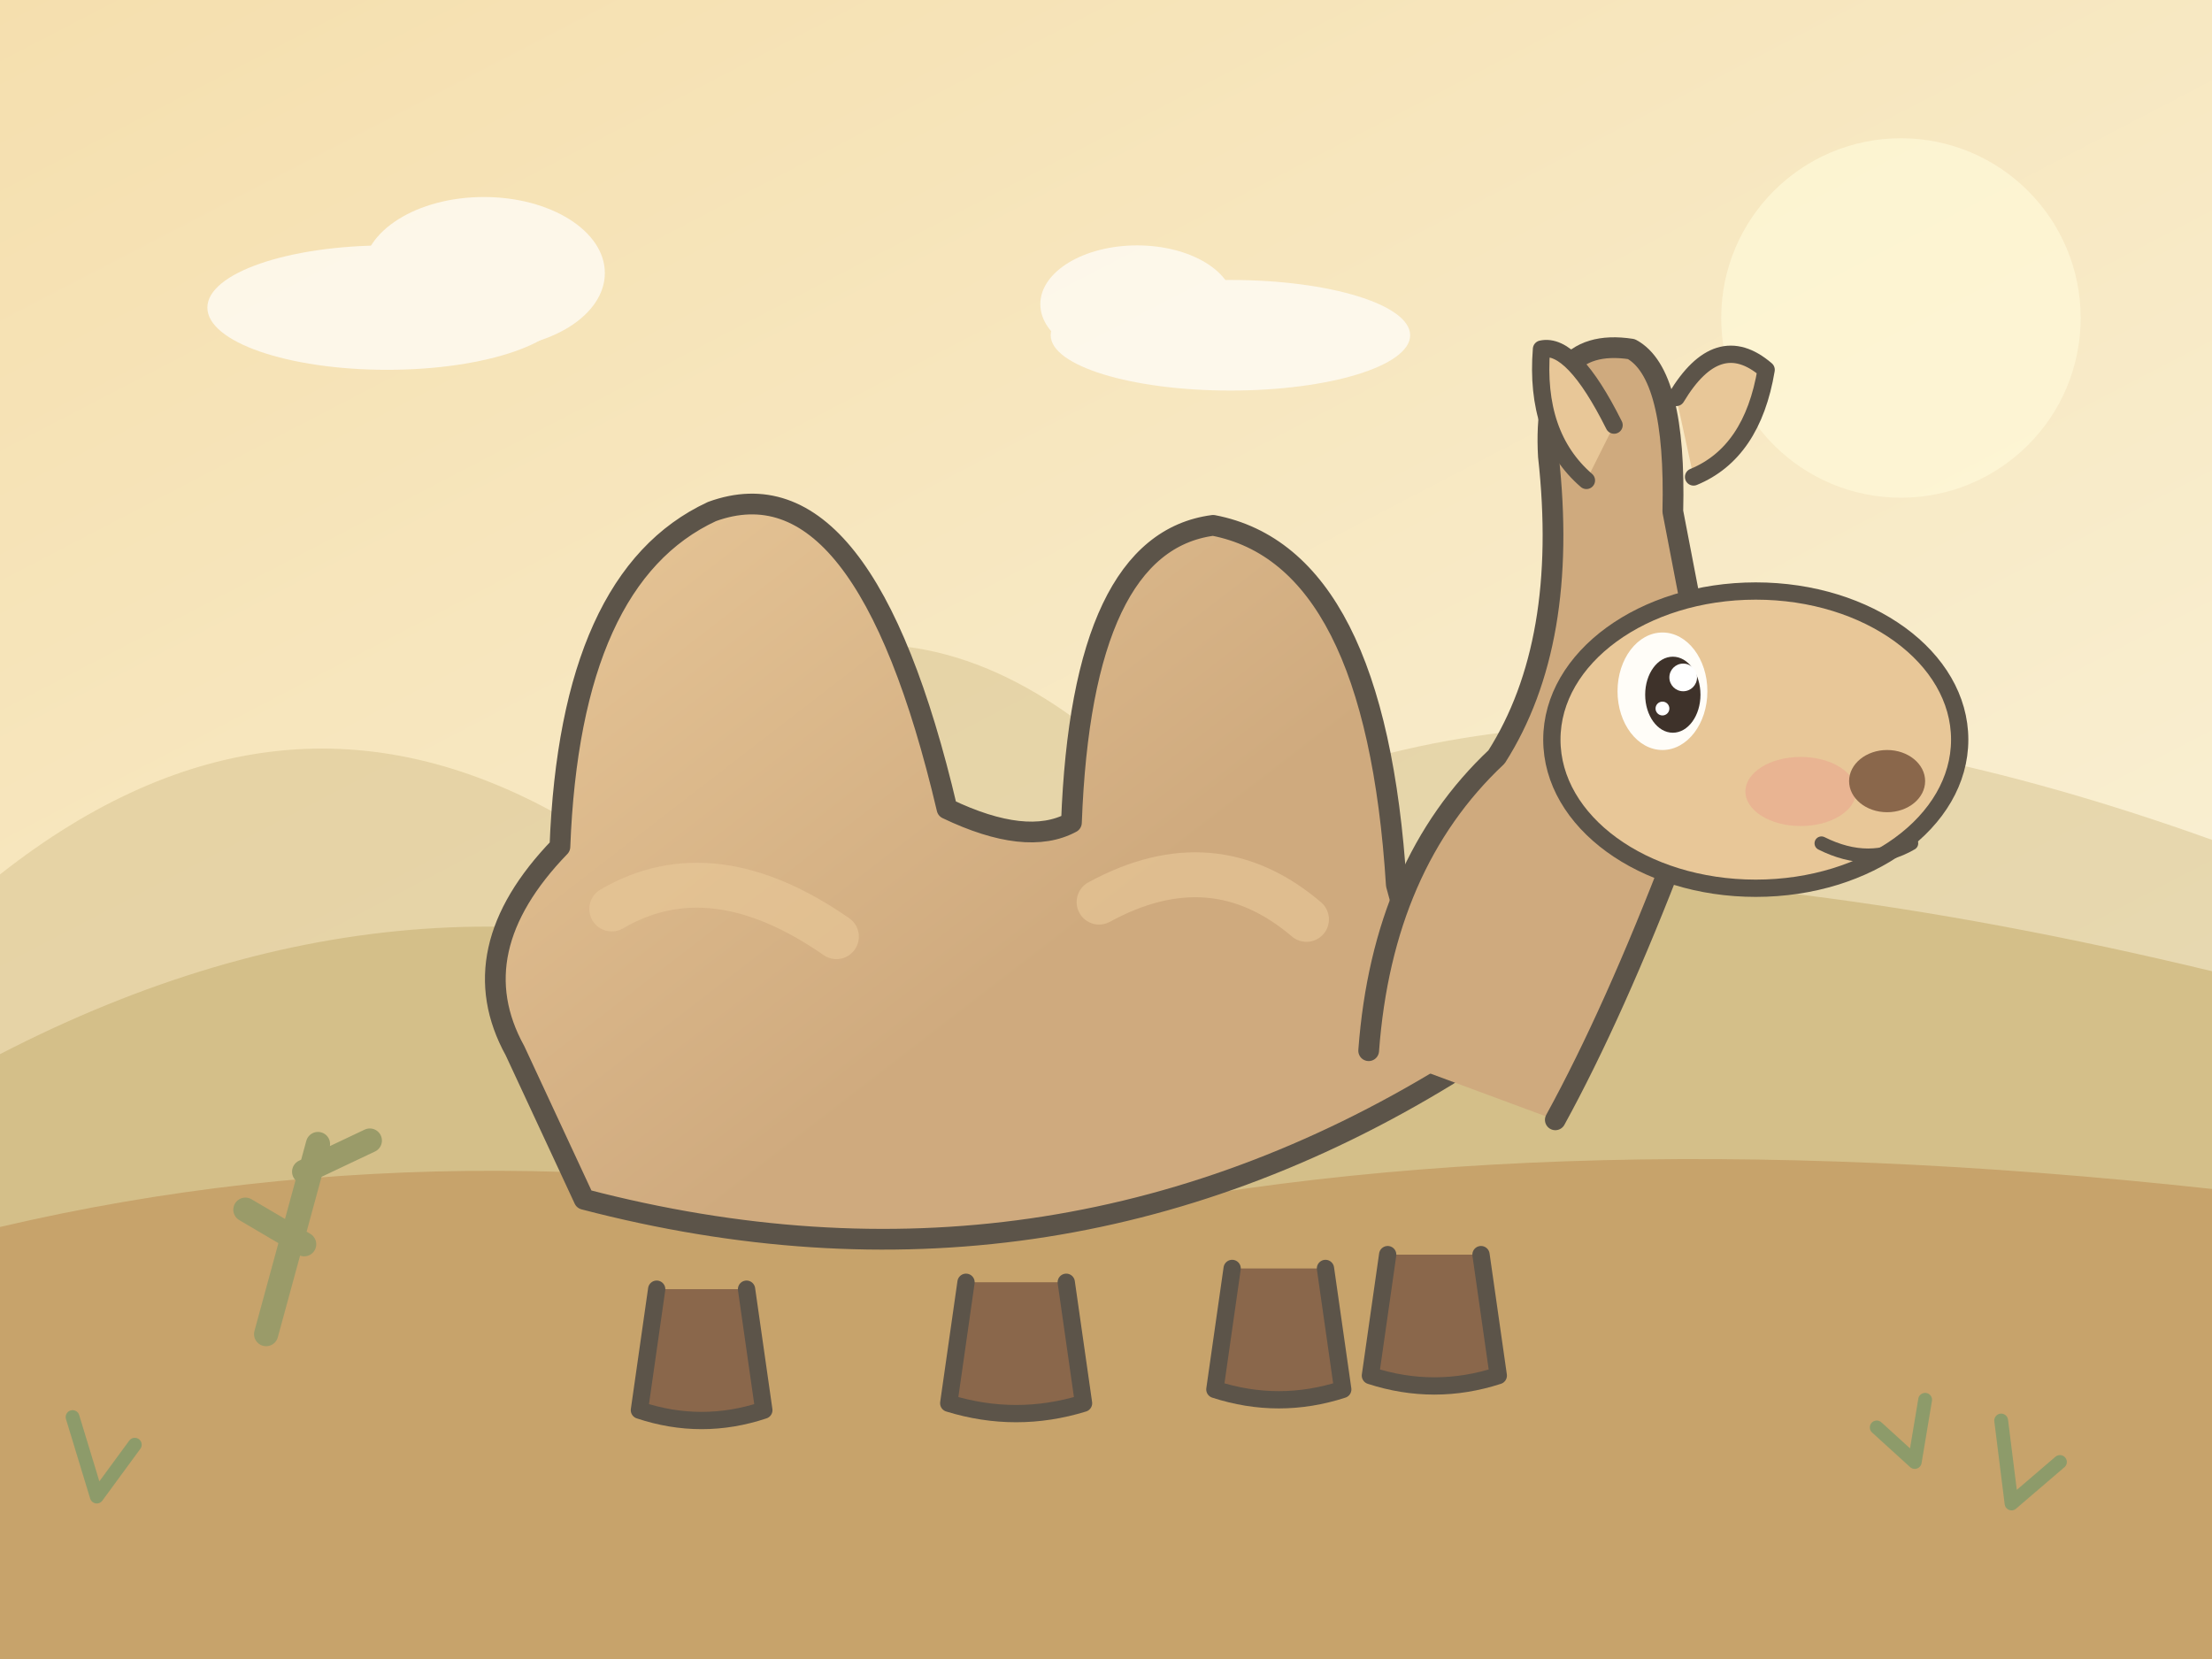
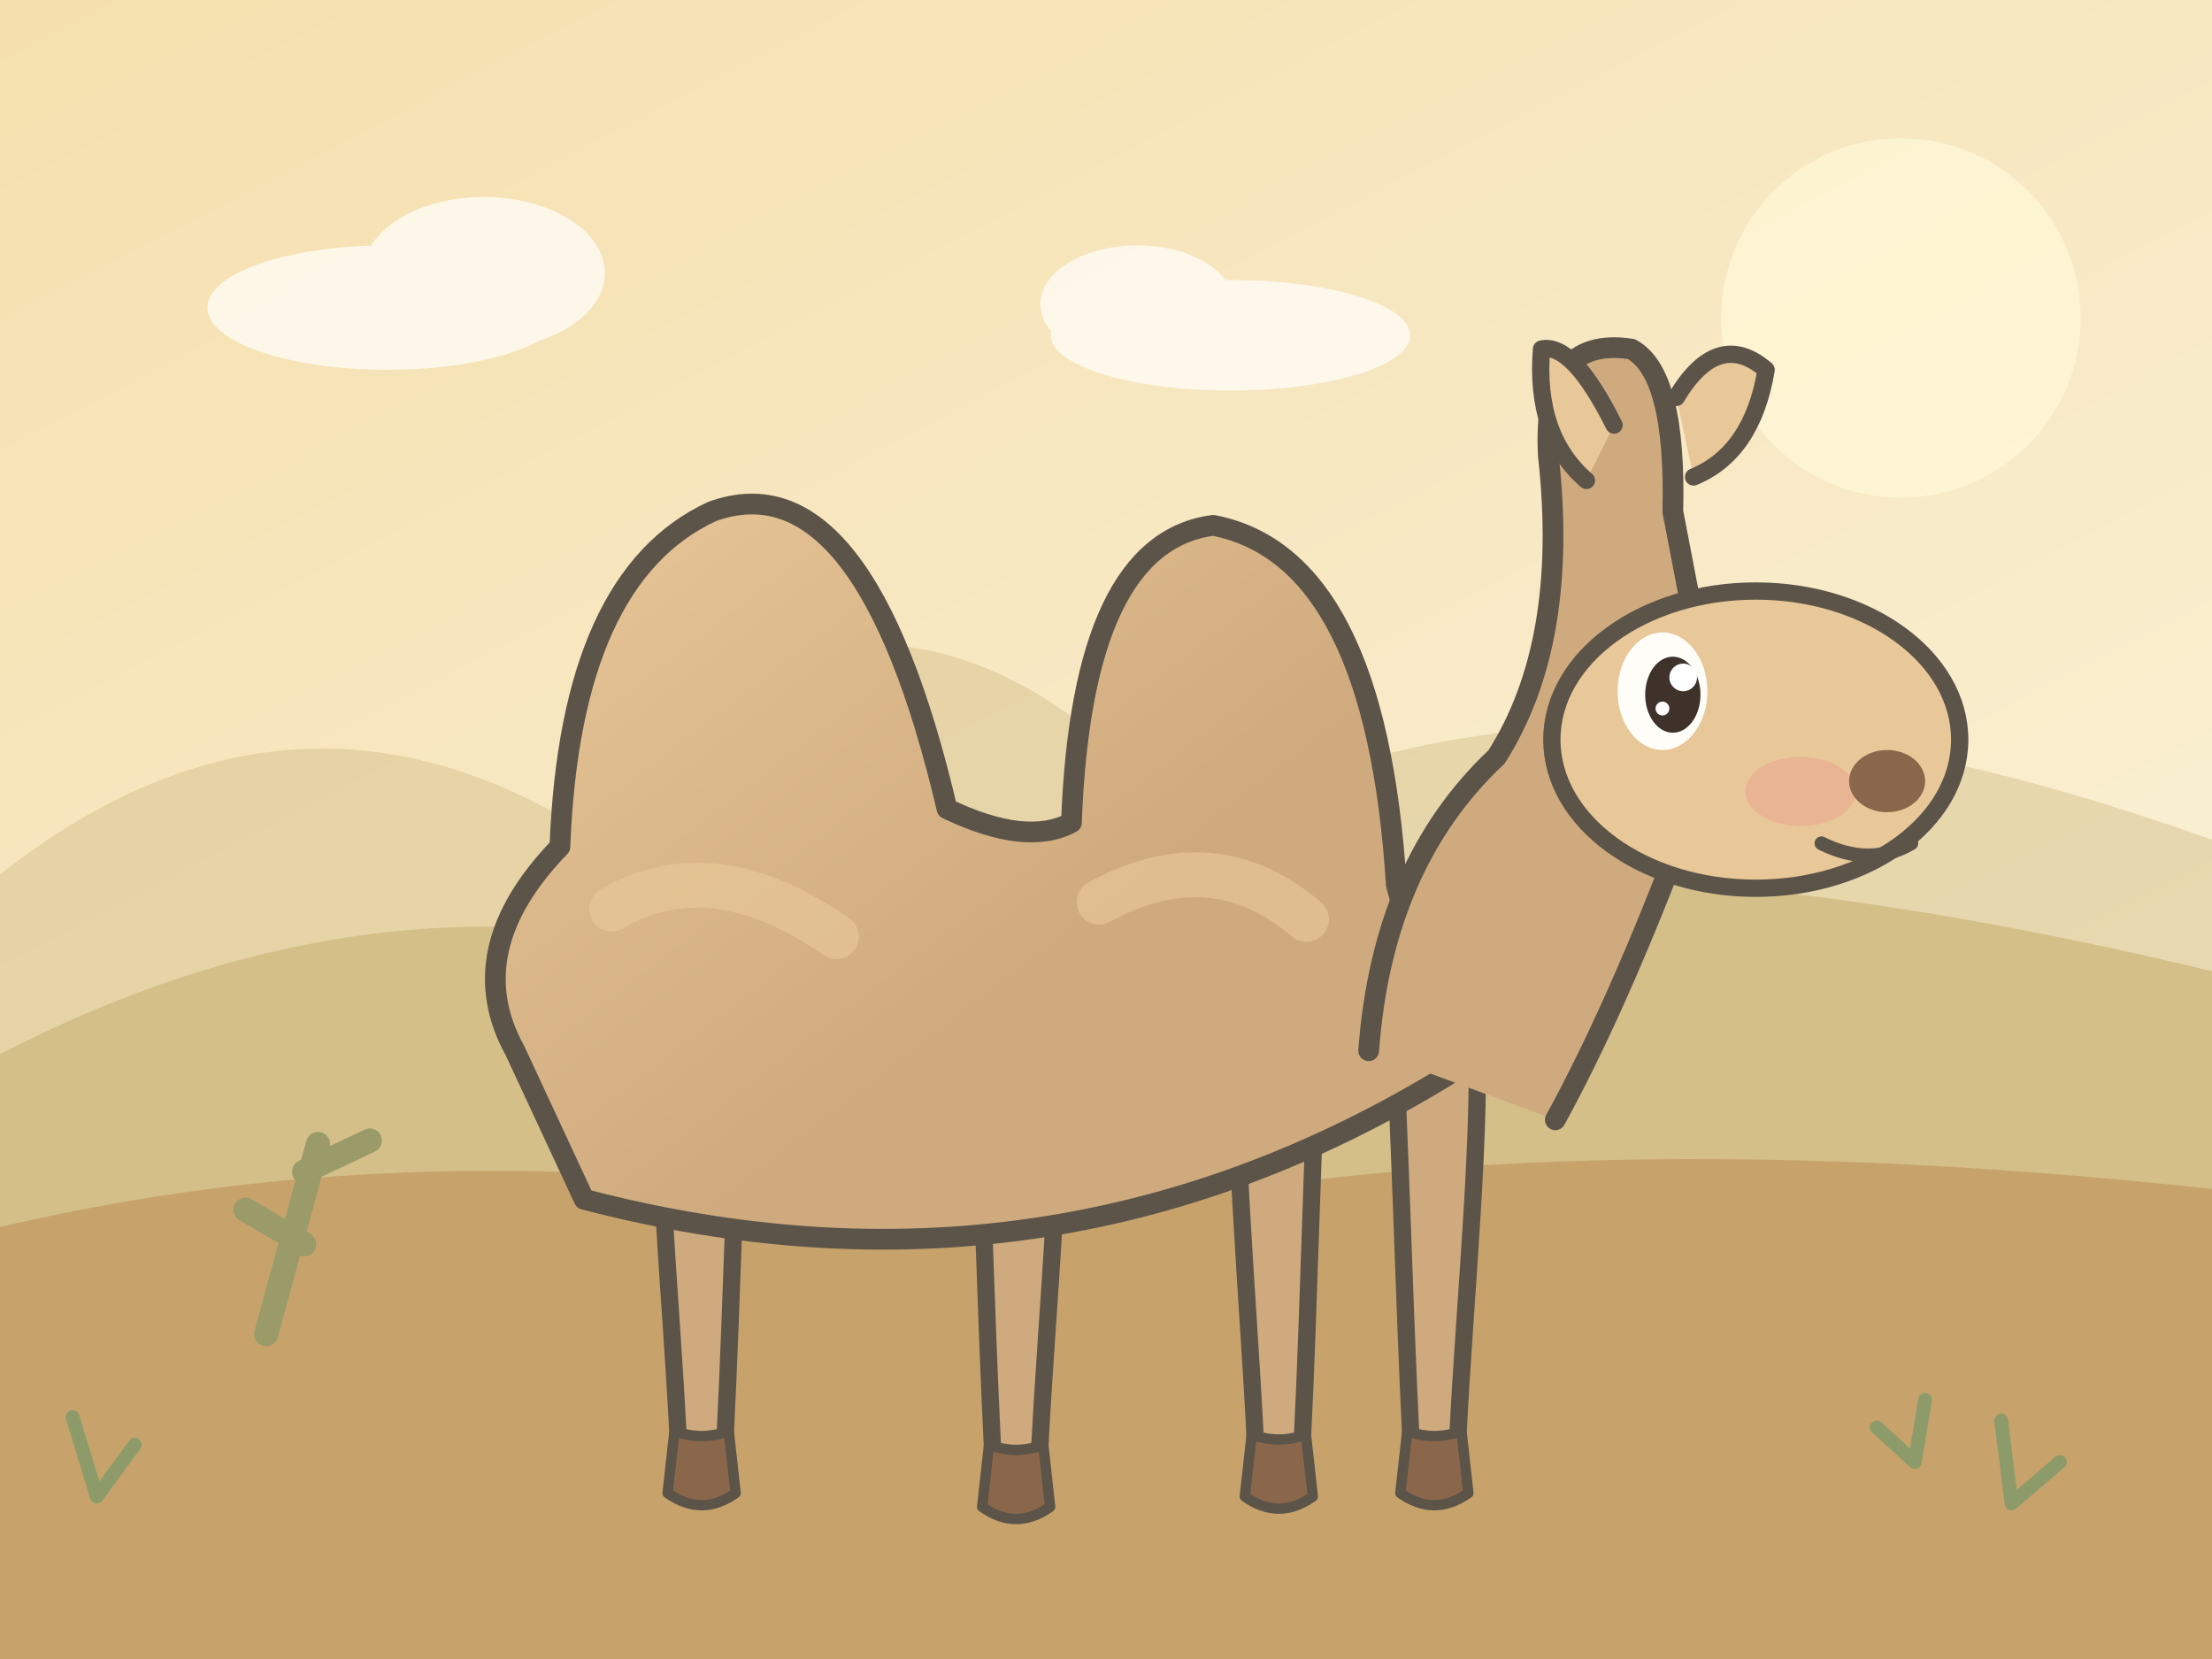
<svg xmlns="http://www.w3.org/2000/svg" viewBox="0 0 640 480" role="img" aria-label="Хөөрхөн зурагт дүрслэл">
  <defs>
    <linearGradient id="sky" x1="0" x2=".7" y1="0" y2="1">
      <stop stop-color="#f5dfae" />
      <stop offset="1" stop-color="#faf2d8" />
    </linearGradient>
    <linearGradient id="fur" x1="0" x2="1" y1="0" y2="1">
      <stop stop-color="#e8c798" />
      <stop offset=".6" stop-color="#cfaa7e" />
      <stop offset="1" stop-color="#cfaa7e" />
    </linearGradient>
    <filter id="paper">
      <feTurbulence type="fractalNoise" baseFrequency=".12" numOctaves="2" seed="4" result="noise" />
      <feColorMatrix in="noise" type="saturate" values="0" result="gray" />
      <feBlend in="SourceGraphic" in2="gray" mode="soft-light" />
    </filter>
  </defs>
  <rect width="640" height="480" fill="url(#sky)" />
  <circle cx="550" cy="92" r="52" fill="#fff9d9" opacity=".68" />
  <path d="M0 253 Q80 190 162 236 Q254 135 345 240 Q459 178 640 243 L640 480H0Z" fill="#d4bf89" opacity=".48" />
  <path d="M0 305 Q124 241 242 288 Q391 221 640 281V480H0Z" fill="#d4bf89" />
  <path d="M0 355 Q141 322 296 356 Q438 322 640 344V480H0Z" fill="#c7a36b" />
  <g fill="#fffdfa" opacity=".75">
    <ellipse cx="112" cy="89" rx="52" ry="18" />
    <ellipse cx="140" cy="79" rx="35" ry="22" />
    <ellipse cx="356" cy="97" rx="52" ry="16" />
    <ellipse cx="329" cy="88" rx="28" ry="17" />
  </g>
  <g stroke-linejoin="round" stroke-linecap="round">
-     <path d="M 190 373 L 185 408 Q 203 414 221 408 L 216 373" fill="#8a674b" stroke="#5c5449" stroke-width="5" />
-     <path d="M 279.5 371 L 274.5 406 Q 294 412 313.5 406 L 308.5 371" fill="#8a674b" stroke="#5c5449" stroke-width="5" />
-     <path d="M 356.5 367 L 351.5 402 Q 370 408 388.5 402 L 383.5 367" fill="#8a674b" stroke="#5c5449" stroke-width="5" />
-     <path d="M 401.5 363 L 396.5 398 Q 415 404 433.5 398 L 428.5 363" fill="#8a674b" stroke="#5c5449" stroke-width="5" />
+     <path d="M 191 292 C 189 324 194.16 375 196.16 415 Q 196.16 432 203 432 Q 209.84 432 209.84 415 C 211.84 375 213 324 215 292 Z" fill="#cfaa7e" stroke="#5c5449" stroke-width="5" stroke-linejoin="round" />
+     <path d="M 195.16 414 Q 203 417 210.84 414 L 212.84 432 Q 203 439 193.16 432 Z" fill="#8a674b" stroke="#5c5449" stroke-width="3" />
+     <path d="M 282 296 C 284 328 285.16 379 287.16 419 Q 287.16 436 294 436 Q 300.84 436 300.84 419 C 302.84 379 308 328 306 296 Z" fill="#cfaa7e" stroke="#5c5449" stroke-width="5" stroke-linejoin="round" />
+     <path d="M 286.16 418 Q 294 421 301.84 418 L 303.84 436 Q 294 443 284.16 436 Z" fill="#8a674b" stroke="#5c5449" stroke-width="3" />
+     <path d="M 358 287 C 356 319 361.16 376 363.16 416 Q 363.16 433 370 433 Q 376.84 433 376.84 416 C 378.84 376 380 319 382 287 Z" fill="#cfaa7e" stroke="#5c5449" stroke-width="5" stroke-linejoin="round" />
+     <path d="M 362.16 415 Q 370 418 377.84 415 L 379.84 433 Q 370 440 360.16 433 Z" fill="#8a674b" stroke="#5c5449" stroke-width="3" />
+     <path d="M 403 293 C 405 325 406.16 375 408.16 415 Q 408.16 432 415 432 Q 421.84 432 421.84 415 C 423.84 375 429 325 427 293 Z" fill="#cfaa7e" stroke="#5c5449" stroke-width="5" stroke-linejoin="round" />
+     <path d="M 407.16 414 Q 415 417 422.84 414 L 424.84 432 Q 415 439 405.16 432 Z" fill="#8a674b" stroke="#5c5449" stroke-width="3" />
    <path d="M149 304 Q133 275 162 245 Q165 167 206 148 Q250 132 274 234 Q297 245 310 238 Q313 157 351 152 Q398 161 404 256 L419 311 Q303 382 169 347 Z" fill="url(#fur)" stroke="#5c5449" stroke-width="6" />
    <path d="M396 304 Q400 250 433 219 Q454 186 448 132 Q446 97 472 101 Q485 108 484 148 L494 200 Q516 182 532 194 Q553 212 533 235 L485 246 Q467 293 450 324" fill="#cfaa7e" stroke="#5c5449" stroke-width="6" />
    <ellipse cx="508" cy="214" rx="59" ry="43" fill="#e8c798" stroke="#5c5449" stroke-width="5" />
    <path d="M467 123Q455 99 446 101Q444 126 459 139M485 115Q497 95 511 107Q507 131 490 138" fill="#e8c798" stroke="#5c5449" stroke-width="5" />
    <g transform="translate(481 200) scale(1)">
      <ellipse rx="13" ry="17" fill="#fffdf8" />
      <ellipse cx="3" cy="1" rx="8" ry="11" fill="#3e322a" />
      <circle cx="6" cy="-4" r="4" fill="white" />
      <circle cx="0" cy="5" r="2" fill="white" />
    </g>
    <ellipse cx="521" cy="229" rx="16" ry="10" fill="#eb9b8a" opacity=".43" />
    <ellipse cx="546" cy="226" rx="11" ry="9" fill="#8a674b" />
    <path d="M527 244Q541 251 553 244" fill="none" stroke="#5c5449" stroke-width="4" />
    <path d="M177 263 Q206 246 242 271 M318 261 Q351 243 378 266" fill="none" stroke="#e8c798" stroke-width="13" opacity=".65" stroke-linecap="round" />
  </g>
  <g>
    <path d="M77 386l15-55m-4 29l-17-10m17-11l19-9" stroke="#9a9b69" fill="none" stroke-width="7" stroke-linecap="round" />
  </g>
  <g fill="none" stroke="#6f976a" stroke-width="4" stroke-linecap="round" opacity=".65">
    <path d="M28 433l-7-23m7 23 11-15m543 17-3-24m3 24 14-12m-42 0 3-18m-3 18-11-10" />
  </g>
</svg>
